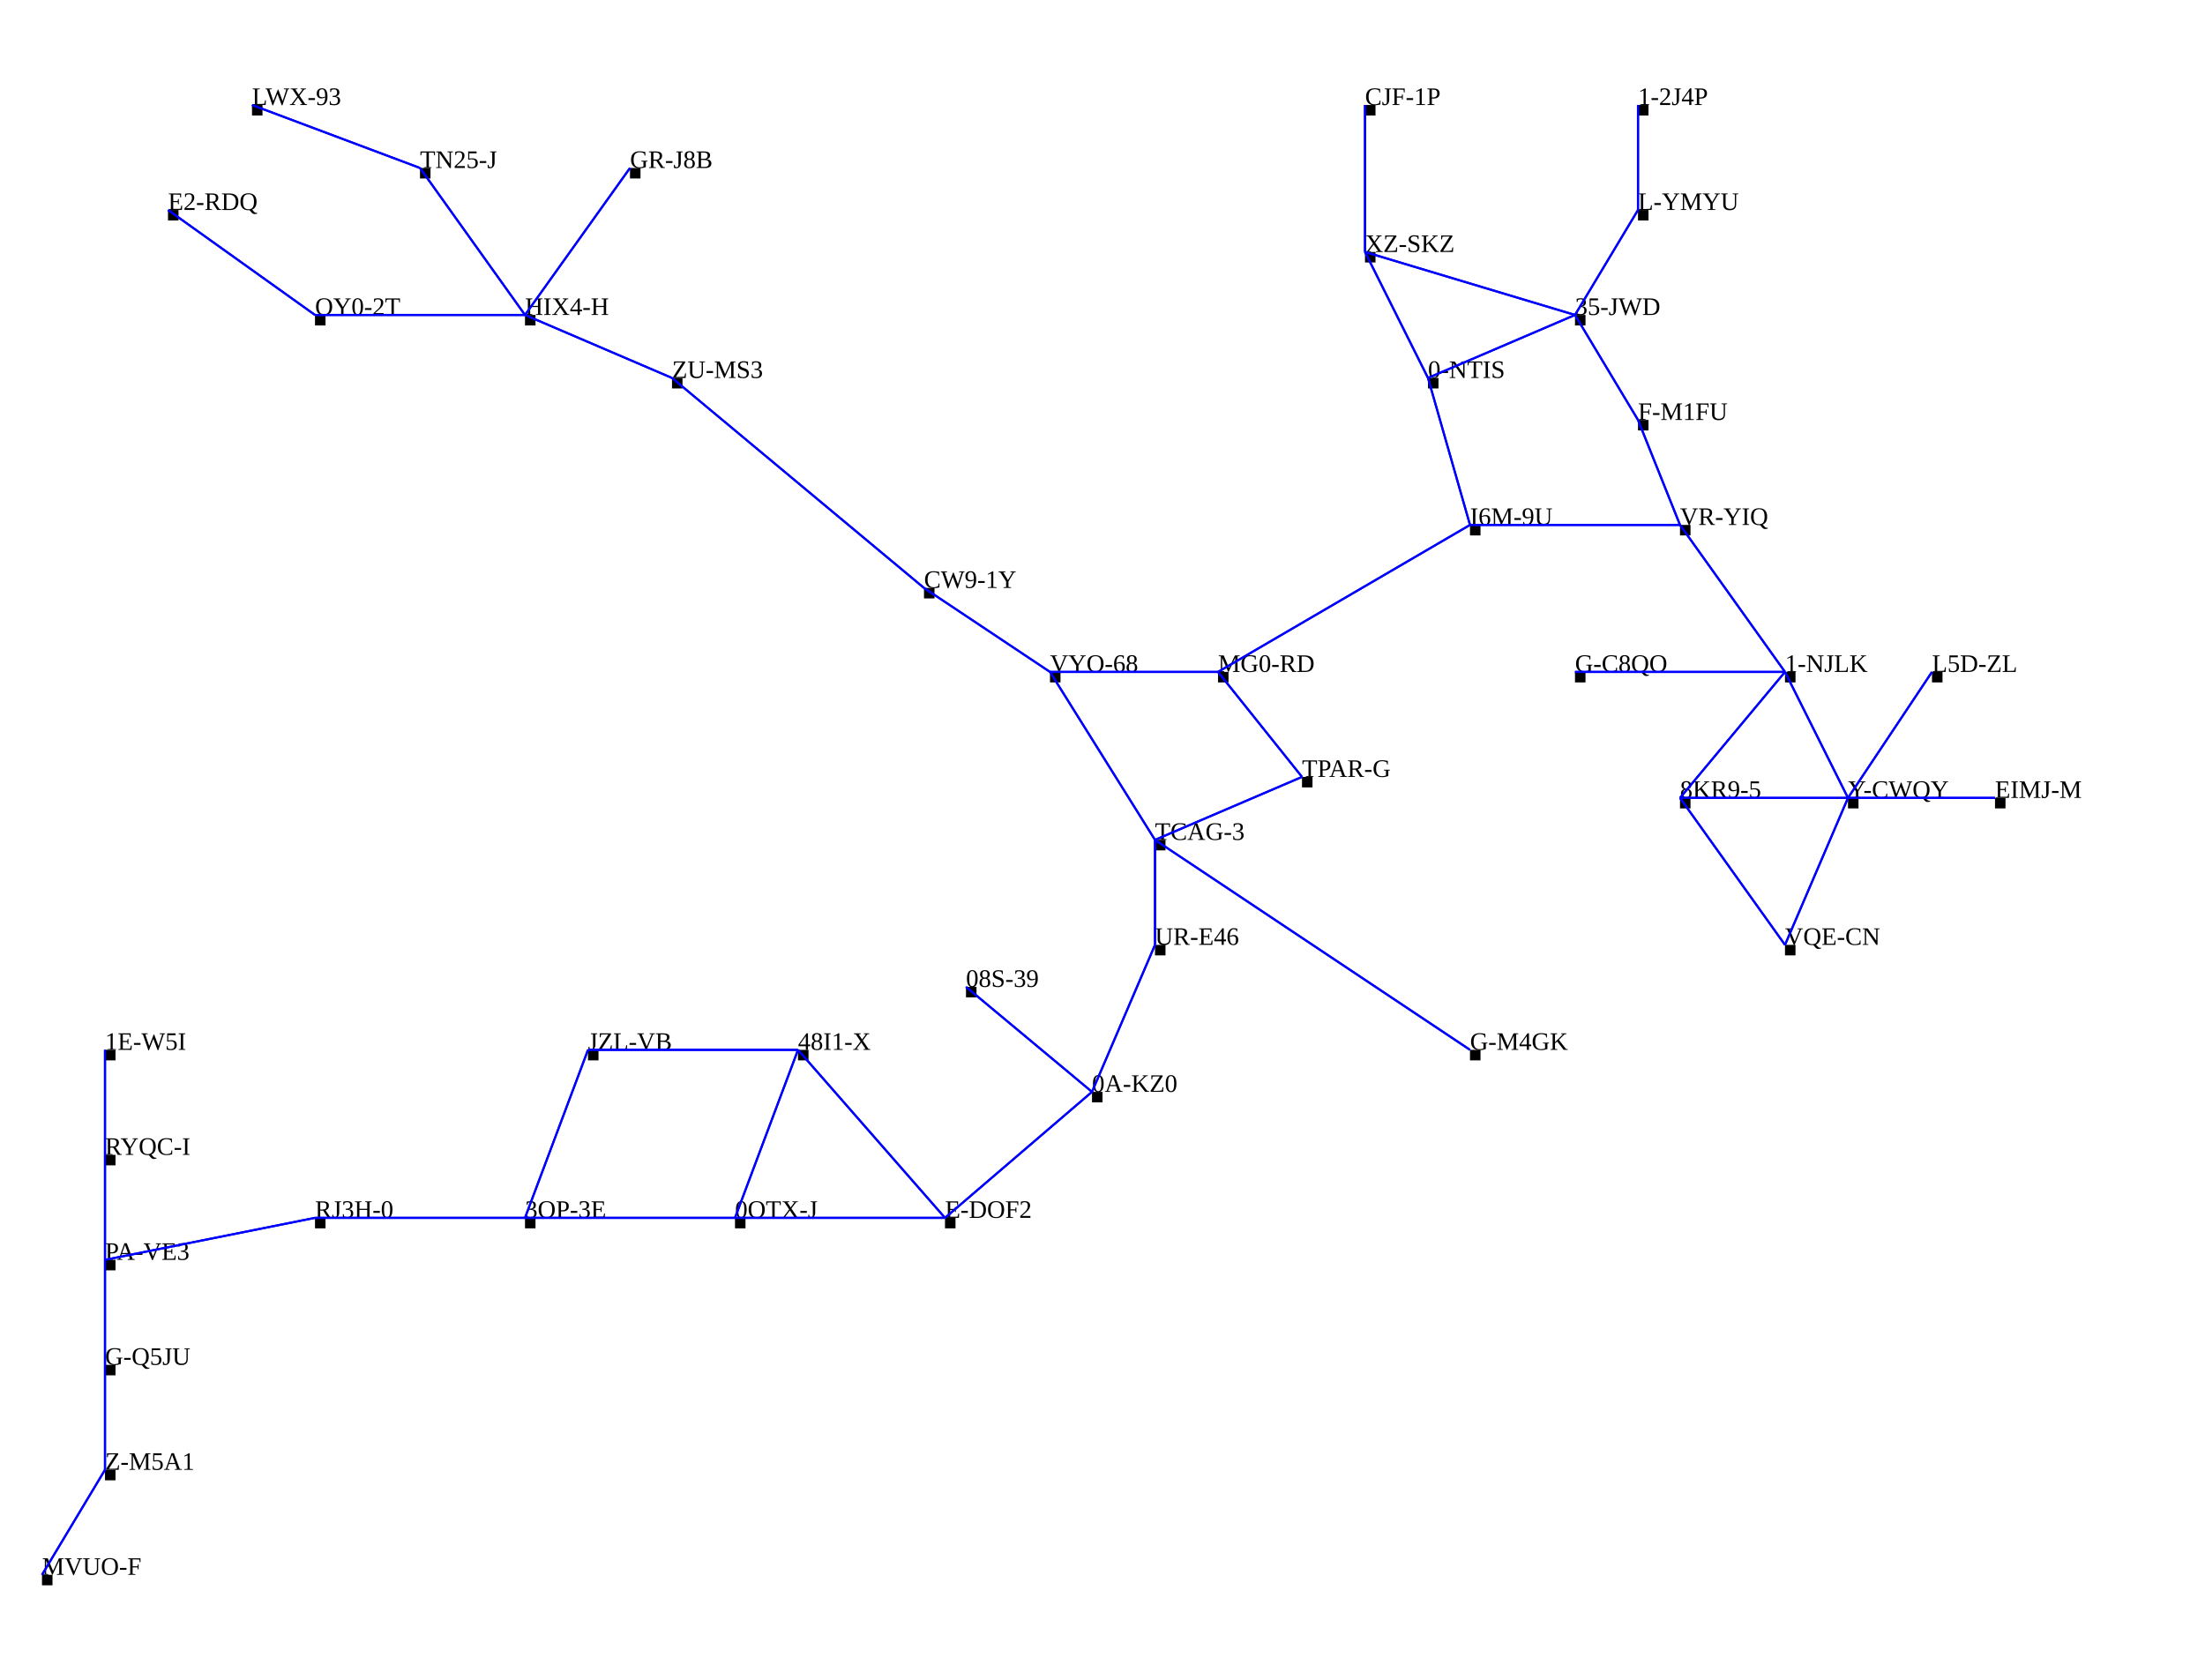
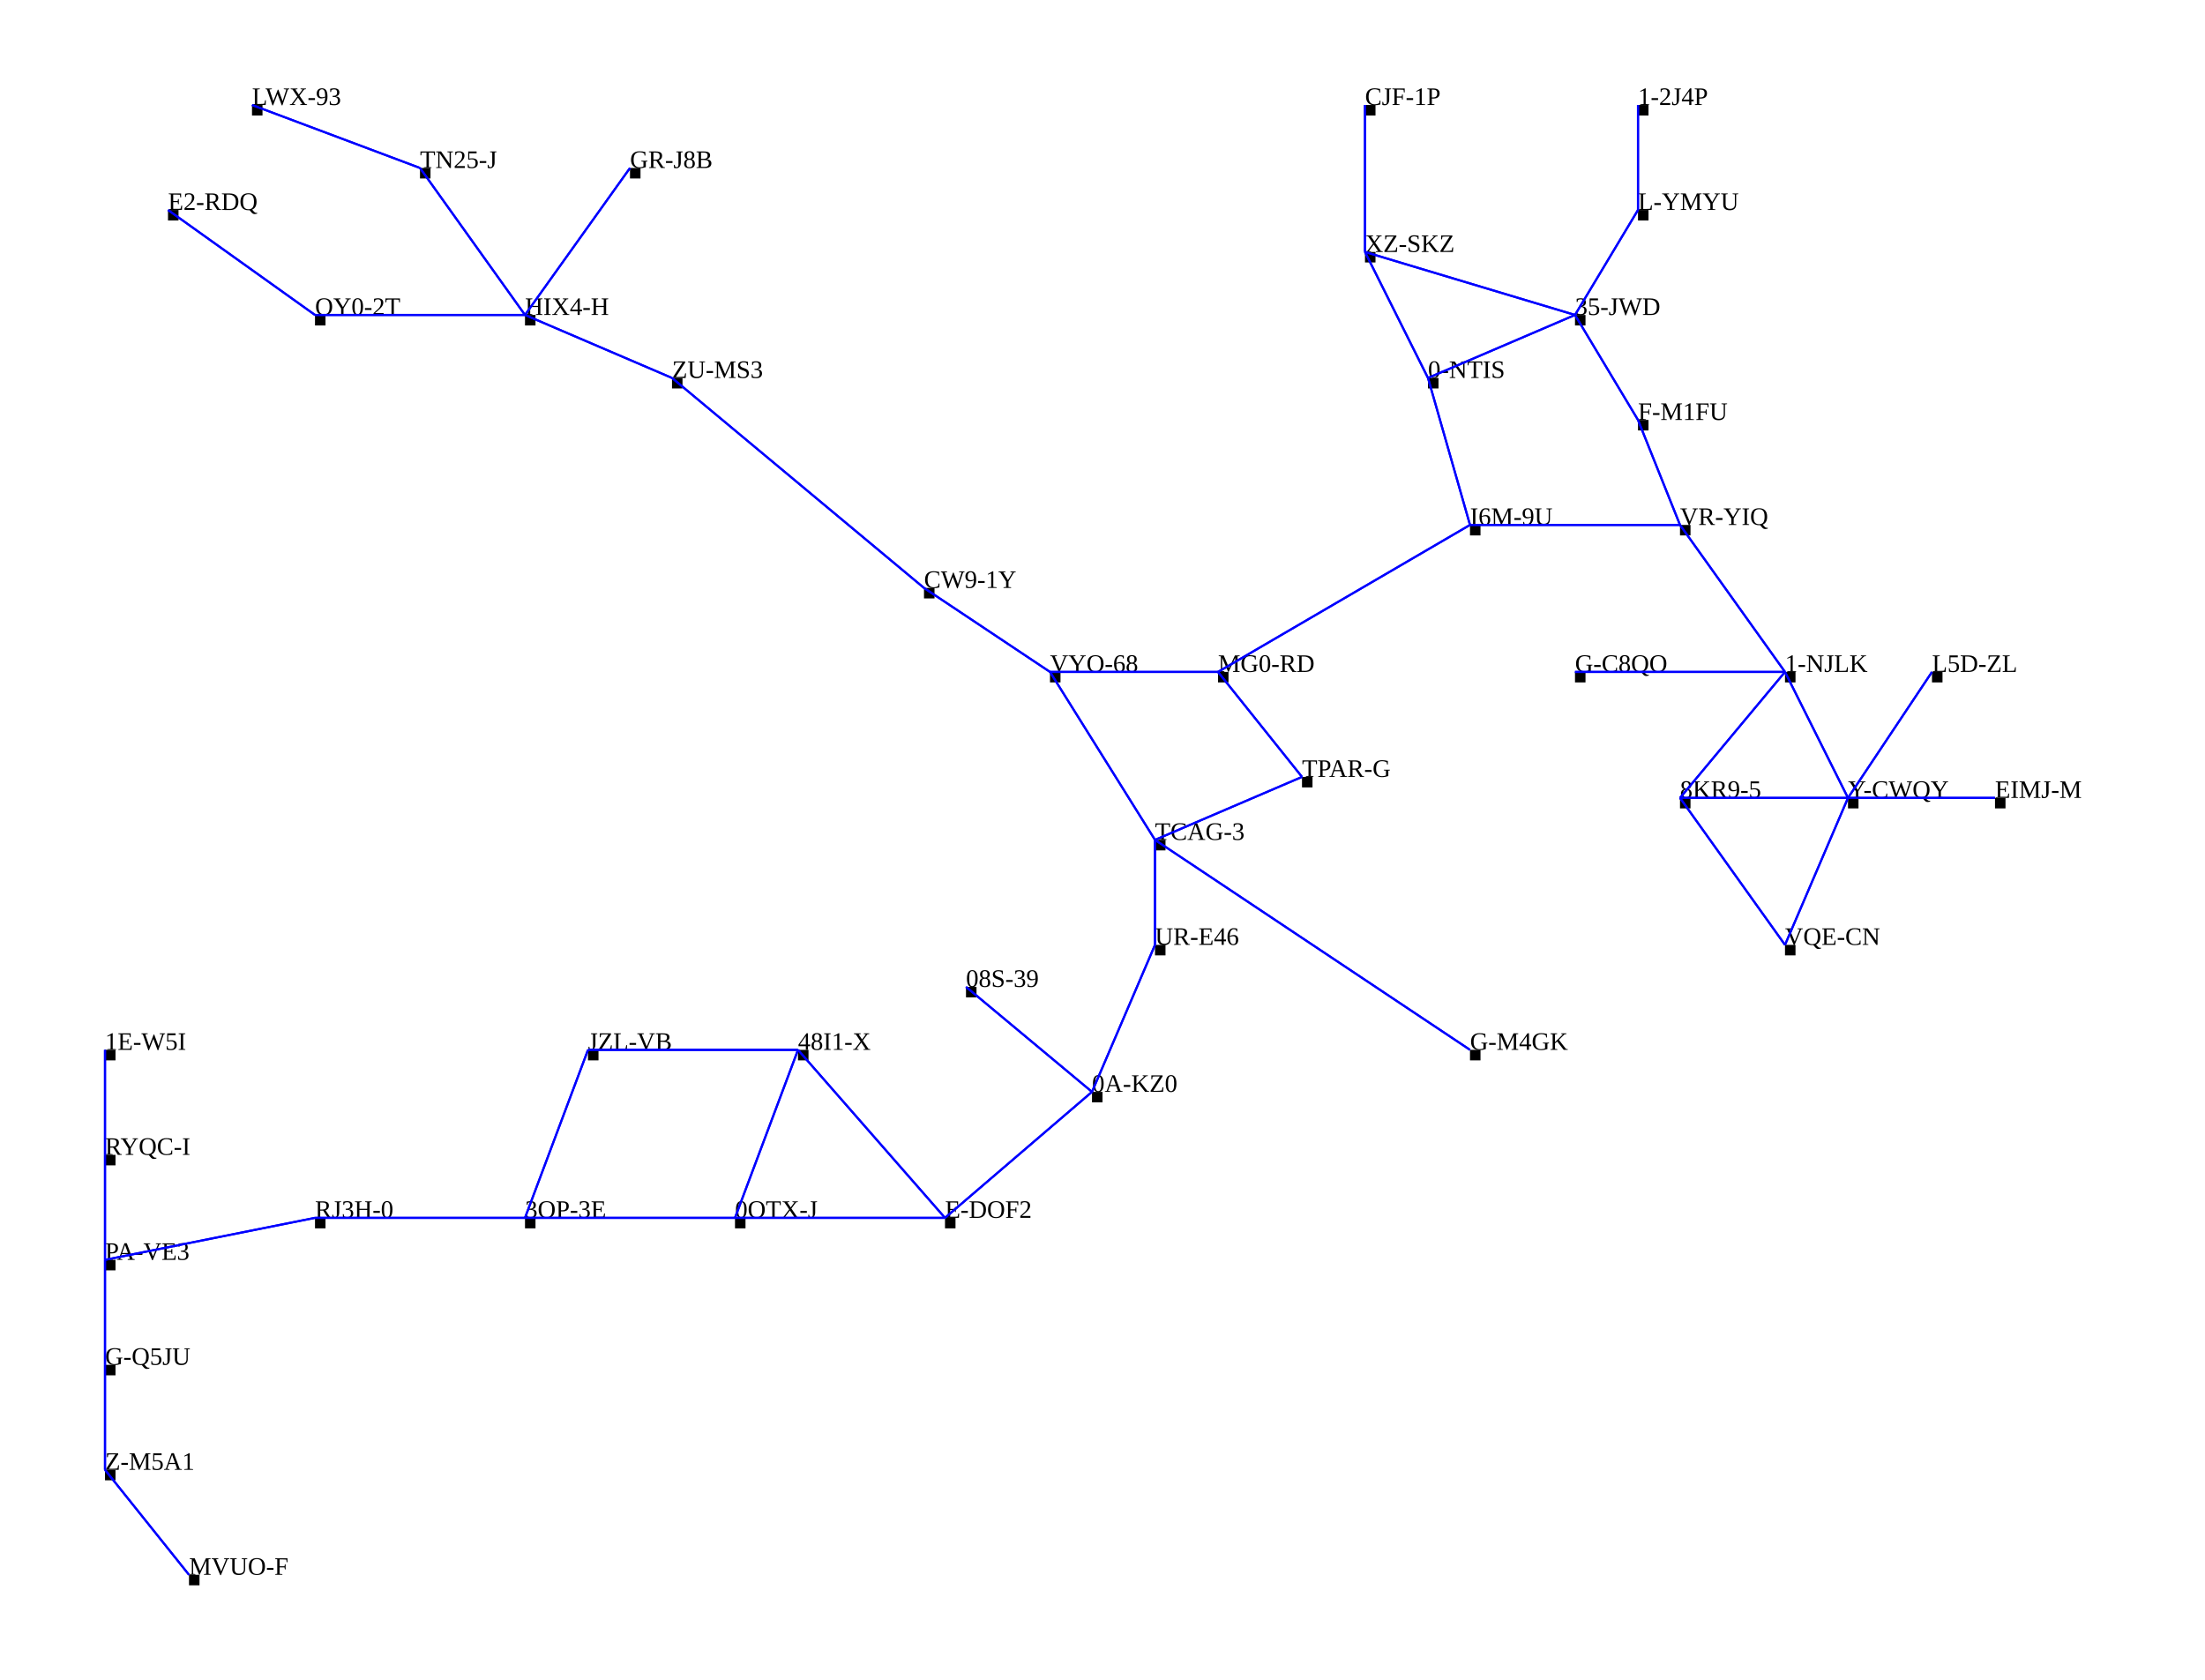
- <svg xmlns="http://www.w3.org/2000/svg" width="1050.00" id="22269" height="800.00">
-   <rect height="5.00" width="5.00" Name="1E-W5I" ID="30004964" y="500.00" id="22270" Region="Period Basis" Type="system" x="50.00" />
-   <text id="22271" x="50.00" y="500.00">1E-W5I</text>
-   <rect height="5.00" width="5.00" Name="MVUO-F" ID="30004966" y="750.00" id="22273" Region="Period Basis" Type="system" x="20.00" />
-   <text id="22274" x="20.00" y="750.00">MVUO-F</text>
-   <rect height="5.00" width="5.00" Name="RYQC-I" ID="30004963" y="550.00" id="22276" Region="Period Basis" Type="system" x="50.00" />
-   <text id="22277" x="50.00" y="550.00">RYQC-I</text>
-   <rect height="5.00" width="5.00" Name="Z-M5A1" ID="30004965" y="700.00" id="22279" Region="Period Basis" Type="system" x="50.00" />
-   <text id="22280" x="50.00" y="700.00">Z-M5A1</text>
-   <rect height="5.00" width="5.00" Name="G-Q5JU" ID="30004962" y="650.00" id="22282" Region="Period Basis" Type="system" x="50.00" />
-   <text id="22283" x="50.00" y="650.00">G-Q5JU</text>
-   <rect height="5.00" width="5.00" Name="PA-VE3" ID="30004961" y="600.00" id="22285" Region="Period Basis" Type="system" x="50.00" />
-   <text id="22286" x="50.00" y="600.00">PA-VE3</text>
-   <rect height="5.00" width="5.00" Name="E2-RDQ" ID="30004959" y="100.00" id="22288" Region="Period Basis" Type="system" x="80.00" />
-   <text id="22289" x="80.00" y="100.00">E2-RDQ</text>
-   <rect height="5.00" width="5.00" Name="OY0-2T" ID="30004958" y="150.00" id="22291" Region="Period Basis" Type="system" x="150.00" />
-   <text id="22292" x="150.00" y="150.00">OY0-2T</text>
-   <rect height="5.00" width="5.00" Name="RJ3H-0" ID="30004953" y="580.00" id="22294" Region="Period Basis" Type="system" x="150.00" />
-   <text id="22295" x="150.00" y="580.00">RJ3H-0</text>
-   <rect height="5.00" width="5.00" Name="TN25-J" ID="30004960" y="80.00" id="22297" Region="Period Basis" Type="system" x="200.00" />
-   <text id="22298" x="200.00" y="80.00">TN25-J</text>
-   <rect height="5.00" width="5.00" Name="3OP-3E" ID="30004951" y="580.00" id="22300" Region="Period Basis" Type="system" x="250.00" />
-   <text id="22301" x="250.00" y="580.00">3OP-3E</text>
-   <rect height="5.00" width="5.00" Name="HIX4-H" ID="30004956" y="150.00" id="22303" Region="Period Basis" Type="system" x="250.00" />
-   <text id="22304" x="250.00" y="150.00">HIX4-H</text>
-   <rect height="5.00" width="5.00" Name="JZL-VB" ID="30004952" y="500.00" id="22306" Region="Period Basis" Type="system" x="280.00" />
-   <text id="22307" x="280.00" y="500.00">JZL-VB</text>
-   <rect height="5.00" width="5.00" Name="GR-J8B" ID="30004957" y="80.00" id="22309" Region="Period Basis" Type="system" x="300.00" />
-   <text id="22310" x="300.00" y="80.00">GR-J8B</text>
-   <rect height="5.00" width="5.00" Name="ZU-MS3" ID="30004955" y="180.00" id="22312" Region="Period Basis" Type="system" x="320.00" />
-   <text id="22313" x="320.00" y="180.00">ZU-MS3</text>
-   <rect height="5.00" width="5.00" Name="0OTX-J" ID="30004950" y="580.00" id="22315" Region="Period Basis" Type="system" x="350.00" />
-   <text id="22316" x="350.00" y="580.00">0OTX-J</text>
-   <rect height="5.00" width="5.00" Name="48I1-X" ID="30004949" y="500.00" id="22318" Region="Period Basis" Type="system" x="380.00" />
-   <text id="22319" x="380.00" y="500.00">48I1-X</text>
-   <rect height="5.00" width="5.00" Name="CW9-1Y" ID="30004939" y="280.00" id="22321" Region="Period Basis" Type="system" x="440.00" />
-   <text id="22322" x="440.00" y="280.00">CW9-1Y</text>
-   <rect height="5.00" width="5.00" Name="08S-39" ID="30004954" y="470.00" id="22324" Region="Period Basis" Type="system" x="460.00" />
-   <text id="22325" x="460.00" y="470.00">08S-39</text>
-   <rect height="5.00" width="5.00" Name="E-DOF2" ID="30004948" y="580.00" id="22327" Region="Period Basis" Type="system" x="450.00" />
-   <text id="22328" x="450.00" y="580.00">E-DOF2</text>
-   <rect height="5.00" width="5.00" Name="VYO-68" ID="30004936" y="320.00" id="22330" Region="Period Basis" Type="system" x="500.00" />
-   <text id="22331" x="500.00" y="320.00">VYO-68</text>
-   <rect height="5.00" width="5.00" Name="0A-KZ0" ID="30004947" y="520.00" id="22333" Region="Period Basis" Type="system" x="520.00" />
-   <text id="22334" x="520.00" y="520.00">0A-KZ0</text>
-   <rect height="5.00" width="5.00" Name="UR-E46" ID="30004938" y="450.00" id="22336" Region="Period Basis" Type="system" x="550.00" />
-   <text id="22337" x="550.00" y="450.00">UR-E46</text>
-   <rect height="5.00" width="5.00" Name="TCAG-3" ID="30004937" y="400.00" id="22339" Region="Period Basis" Type="system" x="550.00" />
-   <text id="22340" x="550.00" y="400.00">TCAG-3</text>
-   <rect height="5.00" width="5.00" Name="MG0-RD" ID="30004934" y="320.00" id="22342" Region="Period Basis" Type="system" x="580.00" />
-   <text id="22343" x="580.00" y="320.00">MG0-RD</text>
-   <rect height="5.00" width="5.00" Name="TPAR-G" ID="30004935" y="370.00" id="22345" Region="Period Basis" Type="system" x="620.00" />
-   <text id="22346" x="620.00" y="370.00">TPAR-G</text>
-   <rect height="5.00" width="5.00" Name="XZ-SKZ" ID="30004932" y="120.00" id="22348" Region="Period Basis" Type="system" x="650.00" />
-   <text id="22349" x="650.00" y="120.00">XZ-SKZ</text>
-   <rect height="5.00" width="5.00" Name="0-NTIS" ID="30004930" y="180.00" id="22351" Region="Period Basis" Type="system" x="680.00" />
-   <text id="22352" x="680.00" y="180.00">0-NTIS</text>
-   <rect height="5.00" width="5.00" Name="I6M-9U" ID="30004933" y="250.00" id="22354" Region="Period Basis" Type="system" x="700.00" />
-   <text id="22355" x="700.00" y="250.00">I6M-9U</text>
-   <rect height="5.00" width="5.00" Name="G-C8QO" ID="30004945" y="320.00" id="22357" Region="Period Basis" Type="system" x="750.00" />
-   <text id="22358" x="750.00" y="320.00">G-C8QO</text>
-   <rect height="5.00" width="5.00" Name="35-JWD" ID="30004928" y="150.00" id="22360" Region="Period Basis" Type="system" x="750.00" />
-   <text id="22361" x="750.00" y="150.00">35-JWD</text>
-   <rect height="5.00" width="5.00" Name="L-YMYU" ID="30004927" y="100.00" id="22363" Region="Period Basis" Type="system" x="780.00" />
-   <text id="22364" x="780.00" y="100.00">L-YMYU</text>
-   <rect height="5.00" width="5.00" Name="F-M1FU" ID="30004929" y="200.00" id="22366" Region="Period Basis" Type="system" x="780.00" />
-   <text id="22367" x="780.00" y="200.00">F-M1FU</text>
-   <rect height="5.00" width="5.00" Name="VR-YIQ" ID="30004931" y="250.00" id="22369" Region="Period Basis" Type="system" x="800.00" />
-   <text id="22370" x="800.00" y="250.00">VR-YIQ</text>
-   <rect height="5.00" width="5.00" Name="8KR9-5" ID="30004942" y="380.00" id="22372" Region="Period Basis" Type="system" x="800.00" />
-   <text id="22373" x="800.00" y="380.00">8KR9-5</text>
-   <rect height="5.00" width="5.00" Name="1-NJLK" ID="30004940" y="320.00" id="22375" Region="Period Basis" Type="system" x="850.00" />
-   <text id="22376" x="850.00" y="320.00">1-NJLK</text>
-   <rect height="5.00" width="5.00" Name="VQE-CN" ID="30004943" y="450.00" id="22378" Region="Period Basis" Type="system" x="850.00" />
-   <text id="22379" x="850.00" y="450.00">VQE-CN</text>
-   <rect height="5.00" width="5.00" Name="Y-CWQY" ID="30004941" y="380.00" id="22381" Region="Period Basis" Type="system" x="880.00" />
-   <text id="22382" x="880.00" y="380.00">Y-CWQY</text>
-   <rect height="5.00" width="5.00" Name="L5D-ZL" ID="30004944" y="320.00" id="22384" Region="Period Basis" Type="system" x="920.00" />
-   <text id="22385" x="920.00" y="320.00">L5D-ZL</text>
-   <rect height="5.00" width="5.00" Name="EIMJ-M" ID="30004946" y="380.00" id="22387" Region="Period Basis" Type="system" x="950.00" />
-   <text id="22388" x="950.00" y="380.00">EIMJ-M</text>
-   <rect height="5.00" width="5.00" Name="LWX-93" ID="30004800" y="50.00" id="22390" Region="Delve" Type="system" x="120.00" />
-   <text id="22391" x="120.00" y="50.00">LWX-93</text>
-   <rect height="5.00" width="5.00" Name="CJF-1P" ID="30001926" y="50.00" id="22393" Region="Stain" Type="system" x="650.00" />
-   <text id="22394" x="650.00" y="50.00">CJF-1P</text>
-   <rect height="5.00" width="5.00" Name="G-M4GK" ID="30004696" y="500.00" id="22396" Region="Paragon Soul" Type="system" x="700.00" />
-   <text id="22397" x="700.00" y="500.00">G-M4GK</text>
-   <rect height="5.00" width="5.00" Name="1-2J4P" ID="30004801" y="50.00" id="22399" Region="Delve" Type="system" x="780.00" />
-   <text id="22400" x="780.00" y="50.00">1-2J4P</text>
-   <line y2="550.00" id="22402" y1="500.00" style="stroke:blue;fill:blue;" x1="50.00" x2="50.00" />
-   <line y2="700.00" id="22403" y1="750.00" style="stroke:blue;fill:blue;" x1="20.00" x2="50.00" />
-   <line y2="600.00" id="22404" y1="550.00" style="stroke:blue;fill:blue;" x1="50.00" x2="50.00" />
-   <line y2="500.00" id="22405" y1="550.00" style="stroke:blue;fill:blue;" x1="50.00" x2="50.00" />
-   <line y2="650.00" id="22406" y1="700.00" style="stroke:blue;fill:blue;" x1="50.00" x2="50.00" />
-   <line y2="750.00" id="22407" y1="700.00" style="stroke:blue;fill:blue;" x1="50.00" x2="20.00" />
-   <line y2="600.00" id="22408" y1="650.00" style="stroke:blue;fill:blue;" x1="50.00" x2="50.00" />
-   <line y2="700.00" id="22409" y1="650.00" style="stroke:blue;fill:blue;" x1="50.00" x2="50.00" />
-   <line y2="580.00" id="22410" y1="600.00" style="stroke:blue;fill:blue;" x1="50.00" x2="150.00" />
-   <line y2="650.00" id="22411" y1="600.00" style="stroke:blue;fill:blue;" x1="50.00" x2="50.00" />
-   <line y2="550.00" id="22412" y1="600.00" style="stroke:blue;fill:blue;" x1="50.00" x2="50.00" />
-   <line y2="150.00" id="22413" y1="100.00" style="stroke:blue;fill:blue;" x1="80.00" x2="150.00" />
-   <line y2="150.00" id="22414" y1="150.00" style="stroke:blue;fill:blue;" x1="150.00" x2="250.00" />
-   <line y2="100.00" id="22415" y1="150.00" style="stroke:blue;fill:blue;" x1="150.00" x2="80.00" />
-   <line y2="580.00" id="22416" y1="580.00" style="stroke:blue;fill:blue;" x1="150.00" x2="250.00" />
-   <line y2="600.00" id="22417" y1="580.00" style="stroke:blue;fill:blue;" x1="150.00" x2="50.00" />
-   <line y2="50.00" id="22418" y1="80.00" style="stroke:blue;fill:blue;" x1="200.00" x2="120.00" />
-   <line y2="150.00" id="22419" y1="80.00" style="stroke:blue;fill:blue;" x1="200.00" x2="250.00" />
-   <line y2="580.00" id="22420" y1="580.00" style="stroke:blue;fill:blue;" x1="250.00" x2="350.00" />
-   <line y2="500.00" id="22421" y1="580.00" style="stroke:blue;fill:blue;" x1="250.00" x2="280.00" />
-   <line y2="580.00" id="22422" y1="580.00" style="stroke:blue;fill:blue;" x1="250.00" x2="150.00" />
-   <line y2="180.00" id="22423" y1="150.00" style="stroke:blue;fill:blue;" x1="250.00" x2="320.00" />
-   <line y2="80.00" id="22424" y1="150.00" style="stroke:blue;fill:blue;" x1="250.00" x2="300.00" />
-   <line y2="150.00" id="22425" y1="150.00" style="stroke:blue;fill:blue;" x1="250.00" x2="150.00" />
-   <line y2="80.00" id="22426" y1="150.00" style="stroke:blue;fill:blue;" x1="250.00" x2="200.00" />
-   <line y2="500.00" id="22427" y1="500.00" style="stroke:blue;fill:blue;" x1="280.00" x2="380.00" />
-   <line y2="580.00" id="22428" y1="500.00" style="stroke:blue;fill:blue;" x1="280.00" x2="250.00" />
-   <line y2="150.00" id="22429" y1="80.00" style="stroke:blue;fill:blue;" x1="300.00" x2="250.00" />
-   <line y2="280.00" id="22430" y1="180.00" style="stroke:blue;fill:blue;" x1="320.00" x2="440.00" />
-   <line y2="150.00" id="22431" y1="180.00" style="stroke:blue;fill:blue;" x1="320.00" x2="250.00" />
-   <line y2="580.00" id="22432" y1="580.00" style="stroke:blue;fill:blue;" x1="350.00" x2="450.00" />
-   <line y2="500.00" id="22433" y1="580.00" style="stroke:blue;fill:blue;" x1="350.00" x2="380.00" />
-   <line y2="580.00" id="22434" y1="580.00" style="stroke:blue;fill:blue;" x1="350.00" x2="250.00" />
-   <line y2="580.00" id="22435" y1="500.00" style="stroke:blue;fill:blue;" x1="380.00" x2="450.00" />
-   <line y2="580.00" id="22436" y1="500.00" style="stroke:blue;fill:blue;" x1="380.00" x2="350.00" />
-   <line y2="500.00" id="22437" y1="500.00" style="stroke:blue;fill:blue;" x1="380.00" x2="280.00" />
-   <line y2="320.00" id="22438" y1="280.00" style="stroke:blue;fill:blue;" x1="440.00" x2="500.00" />
-   <line y2="180.00" id="22439" y1="280.00" style="stroke:blue;fill:blue;" x1="440.00" x2="320.00" />
-   <line y2="520.00" id="22440" y1="470.00" style="stroke:blue;fill:blue;" x1="460.00" x2="520.00" />
-   <line y2="520.00" id="22441" y1="580.00" style="stroke:blue;fill:blue;" x1="450.00" x2="520.00" />
-   <line y2="500.00" id="22442" y1="580.00" style="stroke:blue;fill:blue;" x1="450.00" x2="380.00" />
-   <line y2="580.00" id="22443" y1="580.00" style="stroke:blue;fill:blue;" x1="450.00" x2="350.00" />
-   <line y2="320.00" id="22444" y1="320.00" style="stroke:blue;fill:blue;" x1="500.00" x2="580.00" />
-   <line y2="400.00" id="22445" y1="320.00" style="stroke:blue;fill:blue;" x1="500.00" x2="550.00" />
-   <line y2="280.00" id="22446" y1="320.00" style="stroke:blue;fill:blue;" x1="500.00" x2="440.00" />
-   <line y2="450.00" id="22447" y1="520.00" style="stroke:blue;fill:blue;" x1="520.00" x2="550.00" />
-   <line y2="580.00" id="22448" y1="520.00" style="stroke:blue;fill:blue;" x1="520.00" x2="450.00" />
-   <line y2="470.00" id="22449" y1="520.00" style="stroke:blue;fill:blue;" x1="520.00" x2="460.00" />
-   <line y2="400.00" id="22450" y1="450.00" style="stroke:blue;fill:blue;" x1="550.00" x2="550.00" />
-   <line y2="520.00" id="22451" y1="450.00" style="stroke:blue;fill:blue;" x1="550.00" x2="520.00" />
-   <line y2="500.00" id="22452" y1="400.00" style="stroke:blue;fill:blue;" x1="550.00" x2="700.00" />
-   <line y2="370.00" id="22453" y1="400.00" style="stroke:blue;fill:blue;" x1="550.00" x2="620.00" />
-   <line y2="320.00" id="22454" y1="400.00" style="stroke:blue;fill:blue;" x1="550.00" x2="500.00" />
-   <line y2="450.00" id="22455" y1="400.00" style="stroke:blue;fill:blue;" x1="550.00" x2="550.00" />
-   <line y2="250.00" id="22456" y1="320.00" style="stroke:blue;fill:blue;" x1="580.00" x2="700.00" />
-   <line y2="370.00" id="22457" y1="320.00" style="stroke:blue;fill:blue;" x1="580.00" x2="620.00" />
-   <line y2="320.00" id="22458" y1="320.00" style="stroke:blue;fill:blue;" x1="580.00" x2="500.00" />
-   <line y2="320.00" id="22459" y1="370.00" style="stroke:blue;fill:blue;" x1="620.00" x2="580.00" />
-   <line y2="400.00" id="22460" y1="370.00" style="stroke:blue;fill:blue;" x1="620.00" x2="550.00" />
-   <line y2="50.00" id="22461" y1="120.00" style="stroke:blue;fill:blue;" x1="650.00" x2="650.00" />
-   <line y2="150.00" id="22462" y1="120.00" style="stroke:blue;fill:blue;" x1="650.00" x2="750.00" />
-   <line y2="180.00" id="22463" y1="120.00" style="stroke:blue;fill:blue;" x1="650.00" x2="680.00" />
-   <line y2="150.00" id="22464" y1="180.00" style="stroke:blue;fill:blue;" x1="680.00" x2="750.00" />
-   <line y2="120.00" id="22465" y1="180.00" style="stroke:blue;fill:blue;" x1="680.00" x2="650.00" />
-   <line y2="250.00" id="22466" y1="180.00" style="stroke:blue;fill:blue;" x1="680.00" x2="700.00" />
-   <line y2="180.00" id="22467" y1="250.00" style="stroke:blue;fill:blue;" x1="700.00" x2="680.00" />
-   <line y2="250.00" id="22468" y1="250.00" style="stroke:blue;fill:blue;" x1="700.00" x2="800.00" />
-   <line y2="320.00" id="22469" y1="250.00" style="stroke:blue;fill:blue;" x1="700.00" x2="580.00" />
-   <line y2="320.00" id="22470" y1="320.00" style="stroke:blue;fill:blue;" x1="750.00" x2="850.00" />
-   <line y2="100.00" id="22471" y1="150.00" style="stroke:blue;fill:blue;" x1="750.00" x2="780.00" />
-   <line y2="200.00" id="22472" y1="150.00" style="stroke:blue;fill:blue;" x1="750.00" x2="780.00" />
-   <line y2="180.00" id="22473" y1="150.00" style="stroke:blue;fill:blue;" x1="750.00" x2="680.00" />
-   <line y2="120.00" id="22474" y1="150.00" style="stroke:blue;fill:blue;" x1="750.00" x2="650.00" />
-   <line y2="50.00" id="22475" y1="100.00" style="stroke:blue;fill:blue;" x1="780.00" x2="780.00" />
-   <line y2="150.00" id="22476" y1="100.00" style="stroke:blue;fill:blue;" x1="780.00" x2="750.00" />
-   <line y2="150.00" id="22477" y1="200.00" style="stroke:blue;fill:blue;" x1="780.00" x2="750.00" />
-   <line y2="250.00" id="22478" y1="200.00" style="stroke:blue;fill:blue;" x1="780.00" x2="800.00" />
-   <line y2="200.00" id="22479" y1="250.00" style="stroke:blue;fill:blue;" x1="800.00" x2="780.00" />
-   <line y2="250.00" id="22480" y1="250.00" style="stroke:blue;fill:blue;" x1="800.00" x2="700.00" />
-   <line y2="320.00" id="22481" y1="250.00" style="stroke:blue;fill:blue;" x1="800.00" x2="850.00" />
-   <line y2="320.00" id="22482" y1="380.00" style="stroke:blue;fill:blue;" x1="800.00" x2="850.00" />
-   <line y2="380.00" id="22483" y1="380.00" style="stroke:blue;fill:blue;" x1="800.00" x2="880.00" />
-   <line y2="450.00" id="22484" y1="380.00" style="stroke:blue;fill:blue;" x1="800.00" x2="850.00" />
-   <line y2="250.00" id="22485" y1="320.00" style="stroke:blue;fill:blue;" x1="850.00" x2="800.00" />
-   <line y2="380.00" id="22486" y1="320.00" style="stroke:blue;fill:blue;" x1="850.00" x2="880.00" />
-   <line y2="380.00" id="22487" y1="320.00" style="stroke:blue;fill:blue;" x1="850.00" x2="800.00" />
-   <line y2="320.00" id="22488" y1="320.00" style="stroke:blue;fill:blue;" x1="850.00" x2="750.00" />
-   <line y2="380.00" id="22489" y1="450.00" style="stroke:blue;fill:blue;" x1="850.00" x2="880.00" />
-   <line y2="380.00" id="22490" y1="450.00" style="stroke:blue;fill:blue;" x1="850.00" x2="800.00" />
-   <line y2="320.00" id="22491" y1="380.00" style="stroke:blue;fill:blue;" x1="880.00" x2="850.00" />
-   <line y2="380.00" id="22492" y1="380.00" style="stroke:blue;fill:blue;" x1="880.00" x2="800.00" />
-   <line y2="450.00" id="22493" y1="380.00" style="stroke:blue;fill:blue;" x1="880.00" x2="850.00" />
-   <line y2="320.00" id="22494" y1="380.00" style="stroke:blue;fill:blue;" x1="880.00" x2="920.00" />
-   <line y2="380.00" id="22495" y1="380.00" style="stroke:blue;fill:blue;" x1="880.00" x2="950.00" />
-   <line y2="380.00" id="22496" y1="320.00" style="stroke:blue;fill:blue;" x1="920.00" x2="880.00" />
-   <line y2="380.00" id="22497" y1="380.00" style="stroke:blue;fill:blue;" x1="950.00" x2="880.00" />
-   <line y2="80.00" id="22498" y1="50.00" style="stroke:blue;fill:blue;" x1="120.00" x2="200.00" />
-   <line y2="120.00" id="22499" y1="50.00" style="stroke:blue;fill:blue;" x1="650.00" x2="650.00" />
-   <line y2="400.00" id="22500" y1="500.00" style="stroke:blue;fill:blue;" x1="700.00" x2="550.00" />
-   <line y2="100.00" id="22501" y1="50.00" style="stroke:blue;fill:blue;" x1="780.00" x2="780.00" />
+ <svg xmlns="http://www.w3.org/2000/svg" id="22269" height="800.00" width="1050.00">
+   <rect Type="system" x="50.00" id="22270" ID="30004964" Region="Period Basis" width="5.00" height="5.00" Name="1E-W5I" y="500.00" />
+   <text id="22271" y="500.00" x="50.00">1E-W5I</text>
+   <rect Type="system" x="90.00" id="22273" ID="30004966" Region="Period Basis" width="5.00" height="5.00" Name="MVUO-F" y="750.00" />
+   <text id="22274" y="750.00" x="90.00">MVUO-F</text>
+   <rect Type="system" x="50.00" id="22276" ID="30004963" Region="Period Basis" width="5.00" height="5.00" Name="RYQC-I" y="550.00" />
+   <text id="22277" y="550.00" x="50.00">RYQC-I</text>
+   <rect Type="system" x="50.00" id="22279" ID="30004965" Region="Period Basis" width="5.00" height="5.00" Name="Z-M5A1" y="700.00" />
+   <text id="22280" y="700.00" x="50.00">Z-M5A1</text>
+   <rect Type="system" x="50.00" id="22282" ID="30004962" Region="Period Basis" width="5.00" height="5.00" Name="G-Q5JU" y="650.00" />
+   <text id="22283" y="650.00" x="50.00">G-Q5JU</text>
+   <rect Type="system" x="50.00" id="22285" ID="30004961" Region="Period Basis" width="5.00" height="5.00" Name="PA-VE3" y="600.00" />
+   <text id="22286" y="600.00" x="50.00">PA-VE3</text>
+   <rect Type="system" x="80.00" id="22288" ID="30004959" Region="Period Basis" width="5.00" height="5.00" Name="E2-RDQ" y="100.00" />
+   <text id="22289" y="100.00" x="80.00">E2-RDQ</text>
+   <rect Type="system" x="150.00" id="22291" ID="30004958" Region="Period Basis" width="5.00" height="5.00" Name="OY0-2T" y="150.00" />
+   <text id="22292" y="150.00" x="150.00">OY0-2T</text>
+   <rect Type="system" x="150.00" id="22294" ID="30004953" Region="Period Basis" width="5.00" height="5.00" Name="RJ3H-0" y="580.00" />
+   <text id="22295" y="580.00" x="150.00">RJ3H-0</text>
+   <rect Type="system" x="200.00" id="22297" ID="30004960" Region="Period Basis" width="5.00" height="5.00" Name="TN25-J" y="80.00" />
+   <text id="22298" y="80.00" x="200.00">TN25-J</text>
+   <rect Type="system" x="250.00" id="22300" ID="30004951" Region="Period Basis" width="5.00" height="5.00" Name="3OP-3E" y="580.00" />
+   <text id="22301" y="580.00" x="250.00">3OP-3E</text>
+   <rect Type="system" x="250.00" id="22303" ID="30004956" Region="Period Basis" width="5.00" height="5.00" Name="HIX4-H" y="150.00" />
+   <text id="22304" y="150.00" x="250.00">HIX4-H</text>
+   <rect Type="system" x="280.00" id="22306" ID="30004952" Region="Period Basis" width="5.00" height="5.00" Name="JZL-VB" y="500.00" />
+   <text id="22307" y="500.00" x="280.00">JZL-VB</text>
+   <rect Type="system" x="300.00" id="22309" ID="30004957" Region="Period Basis" width="5.00" height="5.00" Name="GR-J8B" y="80.00" />
+   <text id="22310" y="80.00" x="300.00">GR-J8B</text>
+   <rect Type="system" x="320.00" id="22312" ID="30004955" Region="Period Basis" width="5.00" height="5.00" Name="ZU-MS3" y="180.00" />
+   <text id="22313" y="180.00" x="320.00">ZU-MS3</text>
+   <rect Type="system" x="350.00" id="22315" ID="30004950" Region="Period Basis" width="5.00" height="5.00" Name="0OTX-J" y="580.00" />
+   <text id="22316" y="580.00" x="350.00">0OTX-J</text>
+   <rect Type="system" x="380.00" id="22318" ID="30004949" Region="Period Basis" width="5.00" height="5.00" Name="48I1-X" y="500.00" />
+   <text id="22319" y="500.00" x="380.00">48I1-X</text>
+   <rect Type="system" x="440.00" id="22321" ID="30004939" Region="Period Basis" width="5.00" height="5.00" Name="CW9-1Y" y="280.00" />
+   <text id="22322" y="280.00" x="440.00">CW9-1Y</text>
+   <rect Type="system" x="460.00" id="22324" ID="30004954" Region="Period Basis" width="5.00" height="5.00" Name="08S-39" y="470.00" />
+   <text id="22325" y="470.00" x="460.00">08S-39</text>
+   <rect Type="system" x="450.00" id="22327" ID="30004948" Region="Period Basis" width="5.00" height="5.00" Name="E-DOF2" y="580.00" />
+   <text id="22328" y="580.00" x="450.00">E-DOF2</text>
+   <rect Type="system" x="500.00" id="22330" ID="30004936" Region="Period Basis" width="5.00" height="5.00" Name="VYO-68" y="320.00" />
+   <text id="22331" y="320.00" x="500.00">VYO-68</text>
+   <rect Type="system" x="520.00" id="22333" ID="30004947" Region="Period Basis" width="5.00" height="5.00" Name="0A-KZ0" y="520.00" />
+   <text id="22334" y="520.00" x="520.00">0A-KZ0</text>
+   <rect Type="system" x="550.00" id="22336" ID="30004938" Region="Period Basis" width="5.00" height="5.00" Name="UR-E46" y="450.00" />
+   <text id="22337" y="450.00" x="550.00">UR-E46</text>
+   <rect Type="system" x="550.00" id="22339" ID="30004937" Region="Period Basis" width="5.00" height="5.00" Name="TCAG-3" y="400.00" />
+   <text id="22340" y="400.00" x="550.00">TCAG-3</text>
+   <rect Type="system" x="580.00" id="22342" ID="30004934" Region="Period Basis" width="5.00" height="5.00" Name="MG0-RD" y="320.00" />
+   <text id="22343" y="320.00" x="580.00">MG0-RD</text>
+   <rect Type="system" x="620.00" id="22345" ID="30004935" Region="Period Basis" width="5.00" height="5.00" Name="TPAR-G" y="370.00" />
+   <text id="22346" y="370.00" x="620.00">TPAR-G</text>
+   <rect Type="system" x="650.00" id="22348" ID="30004932" Region="Period Basis" width="5.00" height="5.00" Name="XZ-SKZ" y="120.00" />
+   <text id="22349" y="120.00" x="650.00">XZ-SKZ</text>
+   <rect Type="system" x="680.00" id="22351" ID="30004930" Region="Period Basis" width="5.00" height="5.00" Name="0-NTIS" y="180.00" />
+   <text id="22352" y="180.00" x="680.00">0-NTIS</text>
+   <rect Type="system" x="700.00" id="22354" ID="30004933" Region="Period Basis" width="5.00" height="5.00" Name="I6M-9U" y="250.00" />
+   <text id="22355" y="250.00" x="700.00">I6M-9U</text>
+   <rect Type="system" x="750.00" id="22357" ID="30004945" Region="Period Basis" width="5.00" height="5.00" Name="G-C8QO" y="320.00" />
+   <text id="22358" y="320.00" x="750.00">G-C8QO</text>
+   <rect Type="system" x="750.00" id="22360" ID="30004928" Region="Period Basis" width="5.00" height="5.00" Name="35-JWD" y="150.00" />
+   <text id="22361" y="150.00" x="750.00">35-JWD</text>
+   <rect Type="system" x="780.00" id="22363" ID="30004927" Region="Period Basis" width="5.00" height="5.00" Name="L-YMYU" y="100.00" />
+   <text id="22364" y="100.00" x="780.00">L-YMYU</text>
+   <rect Type="system" x="780.00" id="22366" ID="30004929" Region="Period Basis" width="5.00" height="5.00" Name="F-M1FU" y="200.00" />
+   <text id="22367" y="200.00" x="780.00">F-M1FU</text>
+   <rect Type="system" x="800.00" id="22369" ID="30004931" Region="Period Basis" width="5.00" height="5.00" Name="VR-YIQ" y="250.00" />
+   <text id="22370" y="250.00" x="800.00">VR-YIQ</text>
+   <rect Type="system" x="800.00" id="22372" ID="30004942" Region="Period Basis" width="5.00" height="5.00" Name="8KR9-5" y="380.00" />
+   <text id="22373" y="380.00" x="800.00">8KR9-5</text>
+   <rect Type="system" x="850.00" id="22375" ID="30004940" Region="Period Basis" width="5.00" height="5.00" Name="1-NJLK" y="320.00" />
+   <text id="22376" y="320.00" x="850.00">1-NJLK</text>
+   <rect Type="system" x="850.00" id="22378" ID="30004943" Region="Period Basis" width="5.00" height="5.00" Name="VQE-CN" y="450.00" />
+   <text id="22379" y="450.00" x="850.00">VQE-CN</text>
+   <rect Type="system" x="880.00" id="22381" ID="30004941" Region="Period Basis" width="5.00" height="5.00" Name="Y-CWQY" y="380.00" />
+   <text id="22382" y="380.00" x="880.00">Y-CWQY</text>
+   <rect Type="system" x="920.00" id="22384" ID="30004944" Region="Period Basis" width="5.00" height="5.00" Name="L5D-ZL" y="320.00" />
+   <text id="22385" y="320.00" x="920.00">L5D-ZL</text>
+   <rect Type="system" x="950.00" id="22387" ID="30004946" Region="Period Basis" width="5.00" height="5.00" Name="EIMJ-M" y="380.00" />
+   <text id="22388" y="380.00" x="950.00">EIMJ-M</text>
+   <rect Type="system" x="120.00" id="22390" ID="30004800" Region="Delve" width="5.00" height="5.00" Name="LWX-93" y="50.00" />
+   <text id="22391" y="50.00" x="120.00">LWX-93</text>
+   <rect Type="system" x="650.00" id="22393" ID="30001926" Region="Stain" width="5.00" height="5.00" Name="CJF-1P" y="50.00" />
+   <text id="22394" y="50.00" x="650.00">CJF-1P</text>
+   <rect Type="system" x="700.00" id="22396" ID="30004696" Region="Paragon Soul" width="5.00" height="5.00" Name="G-M4GK" y="500.00" />
+   <text id="22397" y="500.00" x="700.00">G-M4GK</text>
+   <rect Type="system" x="780.00" id="22399" ID="30004801" Region="Delve" width="5.00" height="5.00" Name="1-2J4P" y="50.00" />
+   <text id="22400" y="50.00" x="780.00">1-2J4P</text>
+   <line x2="50.00" y1="500.00" id="22402" style="stroke:blue;fill:blue;" y2="550.00" x1="50.00" />
+   <line x2="50.00" y1="750.00" id="22403" style="stroke:blue;fill:blue;" y2="700.00" x1="90.00" />
+   <line x2="50.00" y1="550.00" id="22404" style="stroke:blue;fill:blue;" y2="600.00" x1="50.00" />
+   <line x2="50.00" y1="550.00" id="22405" style="stroke:blue;fill:blue;" y2="500.00" x1="50.00" />
+   <line x2="50.00" y1="700.00" id="22406" style="stroke:blue;fill:blue;" y2="650.00" x1="50.00" />
+   <line x2="90.00" y1="700.00" id="22407" style="stroke:blue;fill:blue;" y2="750.00" x1="50.00" />
+   <line x2="50.00" y1="650.00" id="22408" style="stroke:blue;fill:blue;" y2="600.00" x1="50.00" />
+   <line x2="50.00" y1="650.00" id="22409" style="stroke:blue;fill:blue;" y2="700.00" x1="50.00" />
+   <line x2="150.00" y1="600.00" id="22410" style="stroke:blue;fill:blue;" y2="580.00" x1="50.00" />
+   <line x2="50.00" y1="600.00" id="22411" style="stroke:blue;fill:blue;" y2="650.00" x1="50.00" />
+   <line x2="50.00" y1="600.00" id="22412" style="stroke:blue;fill:blue;" y2="550.00" x1="50.00" />
+   <line x2="150.00" y1="100.00" id="22413" style="stroke:blue;fill:blue;" y2="150.00" x1="80.00" />
+   <line x2="250.00" y1="150.00" id="22414" style="stroke:blue;fill:blue;" y2="150.00" x1="150.00" />
+   <line x2="80.00" y1="150.00" id="22415" style="stroke:blue;fill:blue;" y2="100.00" x1="150.00" />
+   <line x2="250.00" y1="580.00" id="22416" style="stroke:blue;fill:blue;" y2="580.00" x1="150.00" />
+   <line x2="50.00" y1="580.00" id="22417" style="stroke:blue;fill:blue;" y2="600.00" x1="150.00" />
+   <line x2="120.00" y1="80.00" id="22418" style="stroke:blue;fill:blue;" y2="50.00" x1="200.00" />
+   <line x2="250.00" y1="80.00" id="22419" style="stroke:blue;fill:blue;" y2="150.00" x1="200.00" />
+   <line x2="350.00" y1="580.00" id="22420" style="stroke:blue;fill:blue;" y2="580.00" x1="250.00" />
+   <line x2="280.00" y1="580.00" id="22421" style="stroke:blue;fill:blue;" y2="500.00" x1="250.00" />
+   <line x2="150.00" y1="580.00" id="22422" style="stroke:blue;fill:blue;" y2="580.00" x1="250.00" />
+   <line x2="320.00" y1="150.00" id="22423" style="stroke:blue;fill:blue;" y2="180.00" x1="250.00" />
+   <line x2="300.00" y1="150.00" id="22424" style="stroke:blue;fill:blue;" y2="80.00" x1="250.00" />
+   <line x2="150.00" y1="150.00" id="22425" style="stroke:blue;fill:blue;" y2="150.00" x1="250.00" />
+   <line x2="200.00" y1="150.00" id="22426" style="stroke:blue;fill:blue;" y2="80.00" x1="250.00" />
+   <line x2="380.00" y1="500.00" id="22427" style="stroke:blue;fill:blue;" y2="500.00" x1="280.00" />
+   <line x2="250.00" y1="500.00" id="22428" style="stroke:blue;fill:blue;" y2="580.00" x1="280.00" />
+   <line x2="250.00" y1="80.00" id="22429" style="stroke:blue;fill:blue;" y2="150.00" x1="300.00" />
+   <line x2="440.00" y1="180.00" id="22430" style="stroke:blue;fill:blue;" y2="280.00" x1="320.00" />
+   <line x2="250.00" y1="180.00" id="22431" style="stroke:blue;fill:blue;" y2="150.00" x1="320.00" />
+   <line x2="450.00" y1="580.00" id="22432" style="stroke:blue;fill:blue;" y2="580.00" x1="350.00" />
+   <line x2="380.00" y1="580.00" id="22433" style="stroke:blue;fill:blue;" y2="500.00" x1="350.00" />
+   <line x2="250.00" y1="580.00" id="22434" style="stroke:blue;fill:blue;" y2="580.00" x1="350.00" />
+   <line x2="450.00" y1="500.00" id="22435" style="stroke:blue;fill:blue;" y2="580.00" x1="380.00" />
+   <line x2="350.00" y1="500.00" id="22436" style="stroke:blue;fill:blue;" y2="580.00" x1="380.00" />
+   <line x2="280.00" y1="500.00" id="22437" style="stroke:blue;fill:blue;" y2="500.00" x1="380.00" />
+   <line x2="500.00" y1="280.00" id="22438" style="stroke:blue;fill:blue;" y2="320.00" x1="440.00" />
+   <line x2="320.00" y1="280.00" id="22439" style="stroke:blue;fill:blue;" y2="180.00" x1="440.00" />
+   <line x2="520.00" y1="470.00" id="22440" style="stroke:blue;fill:blue;" y2="520.00" x1="460.00" />
+   <line x2="520.00" y1="580.00" id="22441" style="stroke:blue;fill:blue;" y2="520.00" x1="450.00" />
+   <line x2="380.00" y1="580.00" id="22442" style="stroke:blue;fill:blue;" y2="500.00" x1="450.00" />
+   <line x2="350.00" y1="580.00" id="22443" style="stroke:blue;fill:blue;" y2="580.00" x1="450.00" />
+   <line x2="580.00" y1="320.00" id="22444" style="stroke:blue;fill:blue;" y2="320.00" x1="500.00" />
+   <line x2="550.00" y1="320.00" id="22445" style="stroke:blue;fill:blue;" y2="400.00" x1="500.00" />
+   <line x2="440.00" y1="320.00" id="22446" style="stroke:blue;fill:blue;" y2="280.00" x1="500.00" />
+   <line x2="550.00" y1="520.00" id="22447" style="stroke:blue;fill:blue;" y2="450.00" x1="520.00" />
+   <line x2="450.00" y1="520.00" id="22448" style="stroke:blue;fill:blue;" y2="580.00" x1="520.00" />
+   <line x2="460.00" y1="520.00" id="22449" style="stroke:blue;fill:blue;" y2="470.00" x1="520.00" />
+   <line x2="550.00" y1="450.00" id="22450" style="stroke:blue;fill:blue;" y2="400.00" x1="550.00" />
+   <line x2="520.00" y1="450.00" id="22451" style="stroke:blue;fill:blue;" y2="520.00" x1="550.00" />
+   <line x2="700.00" y1="400.00" id="22452" style="stroke:blue;fill:blue;" y2="500.00" x1="550.00" />
+   <line x2="620.00" y1="400.00" id="22453" style="stroke:blue;fill:blue;" y2="370.00" x1="550.00" />
+   <line x2="500.00" y1="400.00" id="22454" style="stroke:blue;fill:blue;" y2="320.00" x1="550.00" />
+   <line x2="550.00" y1="400.00" id="22455" style="stroke:blue;fill:blue;" y2="450.00" x1="550.00" />
+   <line x2="700.00" y1="320.00" id="22456" style="stroke:blue;fill:blue;" y2="250.00" x1="580.00" />
+   <line x2="620.00" y1="320.00" id="22457" style="stroke:blue;fill:blue;" y2="370.00" x1="580.00" />
+   <line x2="500.00" y1="320.00" id="22458" style="stroke:blue;fill:blue;" y2="320.00" x1="580.00" />
+   <line x2="580.00" y1="370.00" id="22459" style="stroke:blue;fill:blue;" y2="320.00" x1="620.00" />
+   <line x2="550.00" y1="370.00" id="22460" style="stroke:blue;fill:blue;" y2="400.00" x1="620.00" />
+   <line x2="650.00" y1="120.00" id="22461" style="stroke:blue;fill:blue;" y2="50.00" x1="650.00" />
+   <line x2="750.00" y1="120.00" id="22462" style="stroke:blue;fill:blue;" y2="150.00" x1="650.00" />
+   <line x2="680.00" y1="120.00" id="22463" style="stroke:blue;fill:blue;" y2="180.00" x1="650.00" />
+   <line x2="750.00" y1="180.00" id="22464" style="stroke:blue;fill:blue;" y2="150.00" x1="680.00" />
+   <line x2="650.00" y1="180.00" id="22465" style="stroke:blue;fill:blue;" y2="120.00" x1="680.00" />
+   <line x2="700.00" y1="180.00" id="22466" style="stroke:blue;fill:blue;" y2="250.00" x1="680.00" />
+   <line x2="680.00" y1="250.00" id="22467" style="stroke:blue;fill:blue;" y2="180.00" x1="700.00" />
+   <line x2="800.00" y1="250.00" id="22468" style="stroke:blue;fill:blue;" y2="250.00" x1="700.00" />
+   <line x2="580.00" y1="250.00" id="22469" style="stroke:blue;fill:blue;" y2="320.00" x1="700.00" />
+   <line x2="850.00" y1="320.00" id="22470" style="stroke:blue;fill:blue;" y2="320.00" x1="750.00" />
+   <line x2="780.00" y1="150.00" id="22471" style="stroke:blue;fill:blue;" y2="100.00" x1="750.00" />
+   <line x2="780.00" y1="150.00" id="22472" style="stroke:blue;fill:blue;" y2="200.00" x1="750.00" />
+   <line x2="680.00" y1="150.00" id="22473" style="stroke:blue;fill:blue;" y2="180.00" x1="750.00" />
+   <line x2="650.00" y1="150.00" id="22474" style="stroke:blue;fill:blue;" y2="120.00" x1="750.00" />
+   <line x2="780.00" y1="100.00" id="22475" style="stroke:blue;fill:blue;" y2="50.00" x1="780.00" />
+   <line x2="750.00" y1="100.00" id="22476" style="stroke:blue;fill:blue;" y2="150.00" x1="780.00" />
+   <line x2="750.00" y1="200.00" id="22477" style="stroke:blue;fill:blue;" y2="150.00" x1="780.00" />
+   <line x2="800.00" y1="200.00" id="22478" style="stroke:blue;fill:blue;" y2="250.00" x1="780.00" />
+   <line x2="780.00" y1="250.00" id="22479" style="stroke:blue;fill:blue;" y2="200.00" x1="800.00" />
+   <line x2="700.00" y1="250.00" id="22480" style="stroke:blue;fill:blue;" y2="250.00" x1="800.00" />
+   <line x2="850.00" y1="250.00" id="22481" style="stroke:blue;fill:blue;" y2="320.00" x1="800.00" />
+   <line x2="850.00" y1="380.00" id="22482" style="stroke:blue;fill:blue;" y2="320.00" x1="800.00" />
+   <line x2="880.00" y1="380.00" id="22483" style="stroke:blue;fill:blue;" y2="380.00" x1="800.00" />
+   <line x2="850.00" y1="380.00" id="22484" style="stroke:blue;fill:blue;" y2="450.00" x1="800.00" />
+   <line x2="800.00" y1="320.00" id="22485" style="stroke:blue;fill:blue;" y2="250.00" x1="850.00" />
+   <line x2="880.00" y1="320.00" id="22486" style="stroke:blue;fill:blue;" y2="380.00" x1="850.00" />
+   <line x2="800.00" y1="320.00" id="22487" style="stroke:blue;fill:blue;" y2="380.00" x1="850.00" />
+   <line x2="750.00" y1="320.00" id="22488" style="stroke:blue;fill:blue;" y2="320.00" x1="850.00" />
+   <line x2="880.00" y1="450.00" id="22489" style="stroke:blue;fill:blue;" y2="380.00" x1="850.00" />
+   <line x2="800.00" y1="450.00" id="22490" style="stroke:blue;fill:blue;" y2="380.00" x1="850.00" />
+   <line x2="850.00" y1="380.00" id="22491" style="stroke:blue;fill:blue;" y2="320.00" x1="880.00" />
+   <line x2="800.00" y1="380.00" id="22492" style="stroke:blue;fill:blue;" y2="380.00" x1="880.00" />
+   <line x2="850.00" y1="380.00" id="22493" style="stroke:blue;fill:blue;" y2="450.00" x1="880.00" />
+   <line x2="920.00" y1="380.00" id="22494" style="stroke:blue;fill:blue;" y2="320.00" x1="880.00" />
+   <line x2="950.00" y1="380.00" id="22495" style="stroke:blue;fill:blue;" y2="380.00" x1="880.00" />
+   <line x2="880.00" y1="320.00" id="22496" style="stroke:blue;fill:blue;" y2="380.00" x1="920.00" />
+   <line x2="880.00" y1="380.00" id="22497" style="stroke:blue;fill:blue;" y2="380.00" x1="950.00" />
+   <line x2="200.00" y1="50.00" id="22498" style="stroke:blue;fill:blue;" y2="80.00" x1="120.00" />
+   <line x2="650.00" y1="50.00" id="22499" style="stroke:blue;fill:blue;" y2="120.00" x1="650.00" />
+   <line x2="550.00" y1="500.00" id="22500" style="stroke:blue;fill:blue;" y2="400.00" x1="700.00" />
+   <line x2="780.00" y1="50.00" id="22501" style="stroke:blue;fill:blue;" y2="100.00" x1="780.00" />
</svg>
